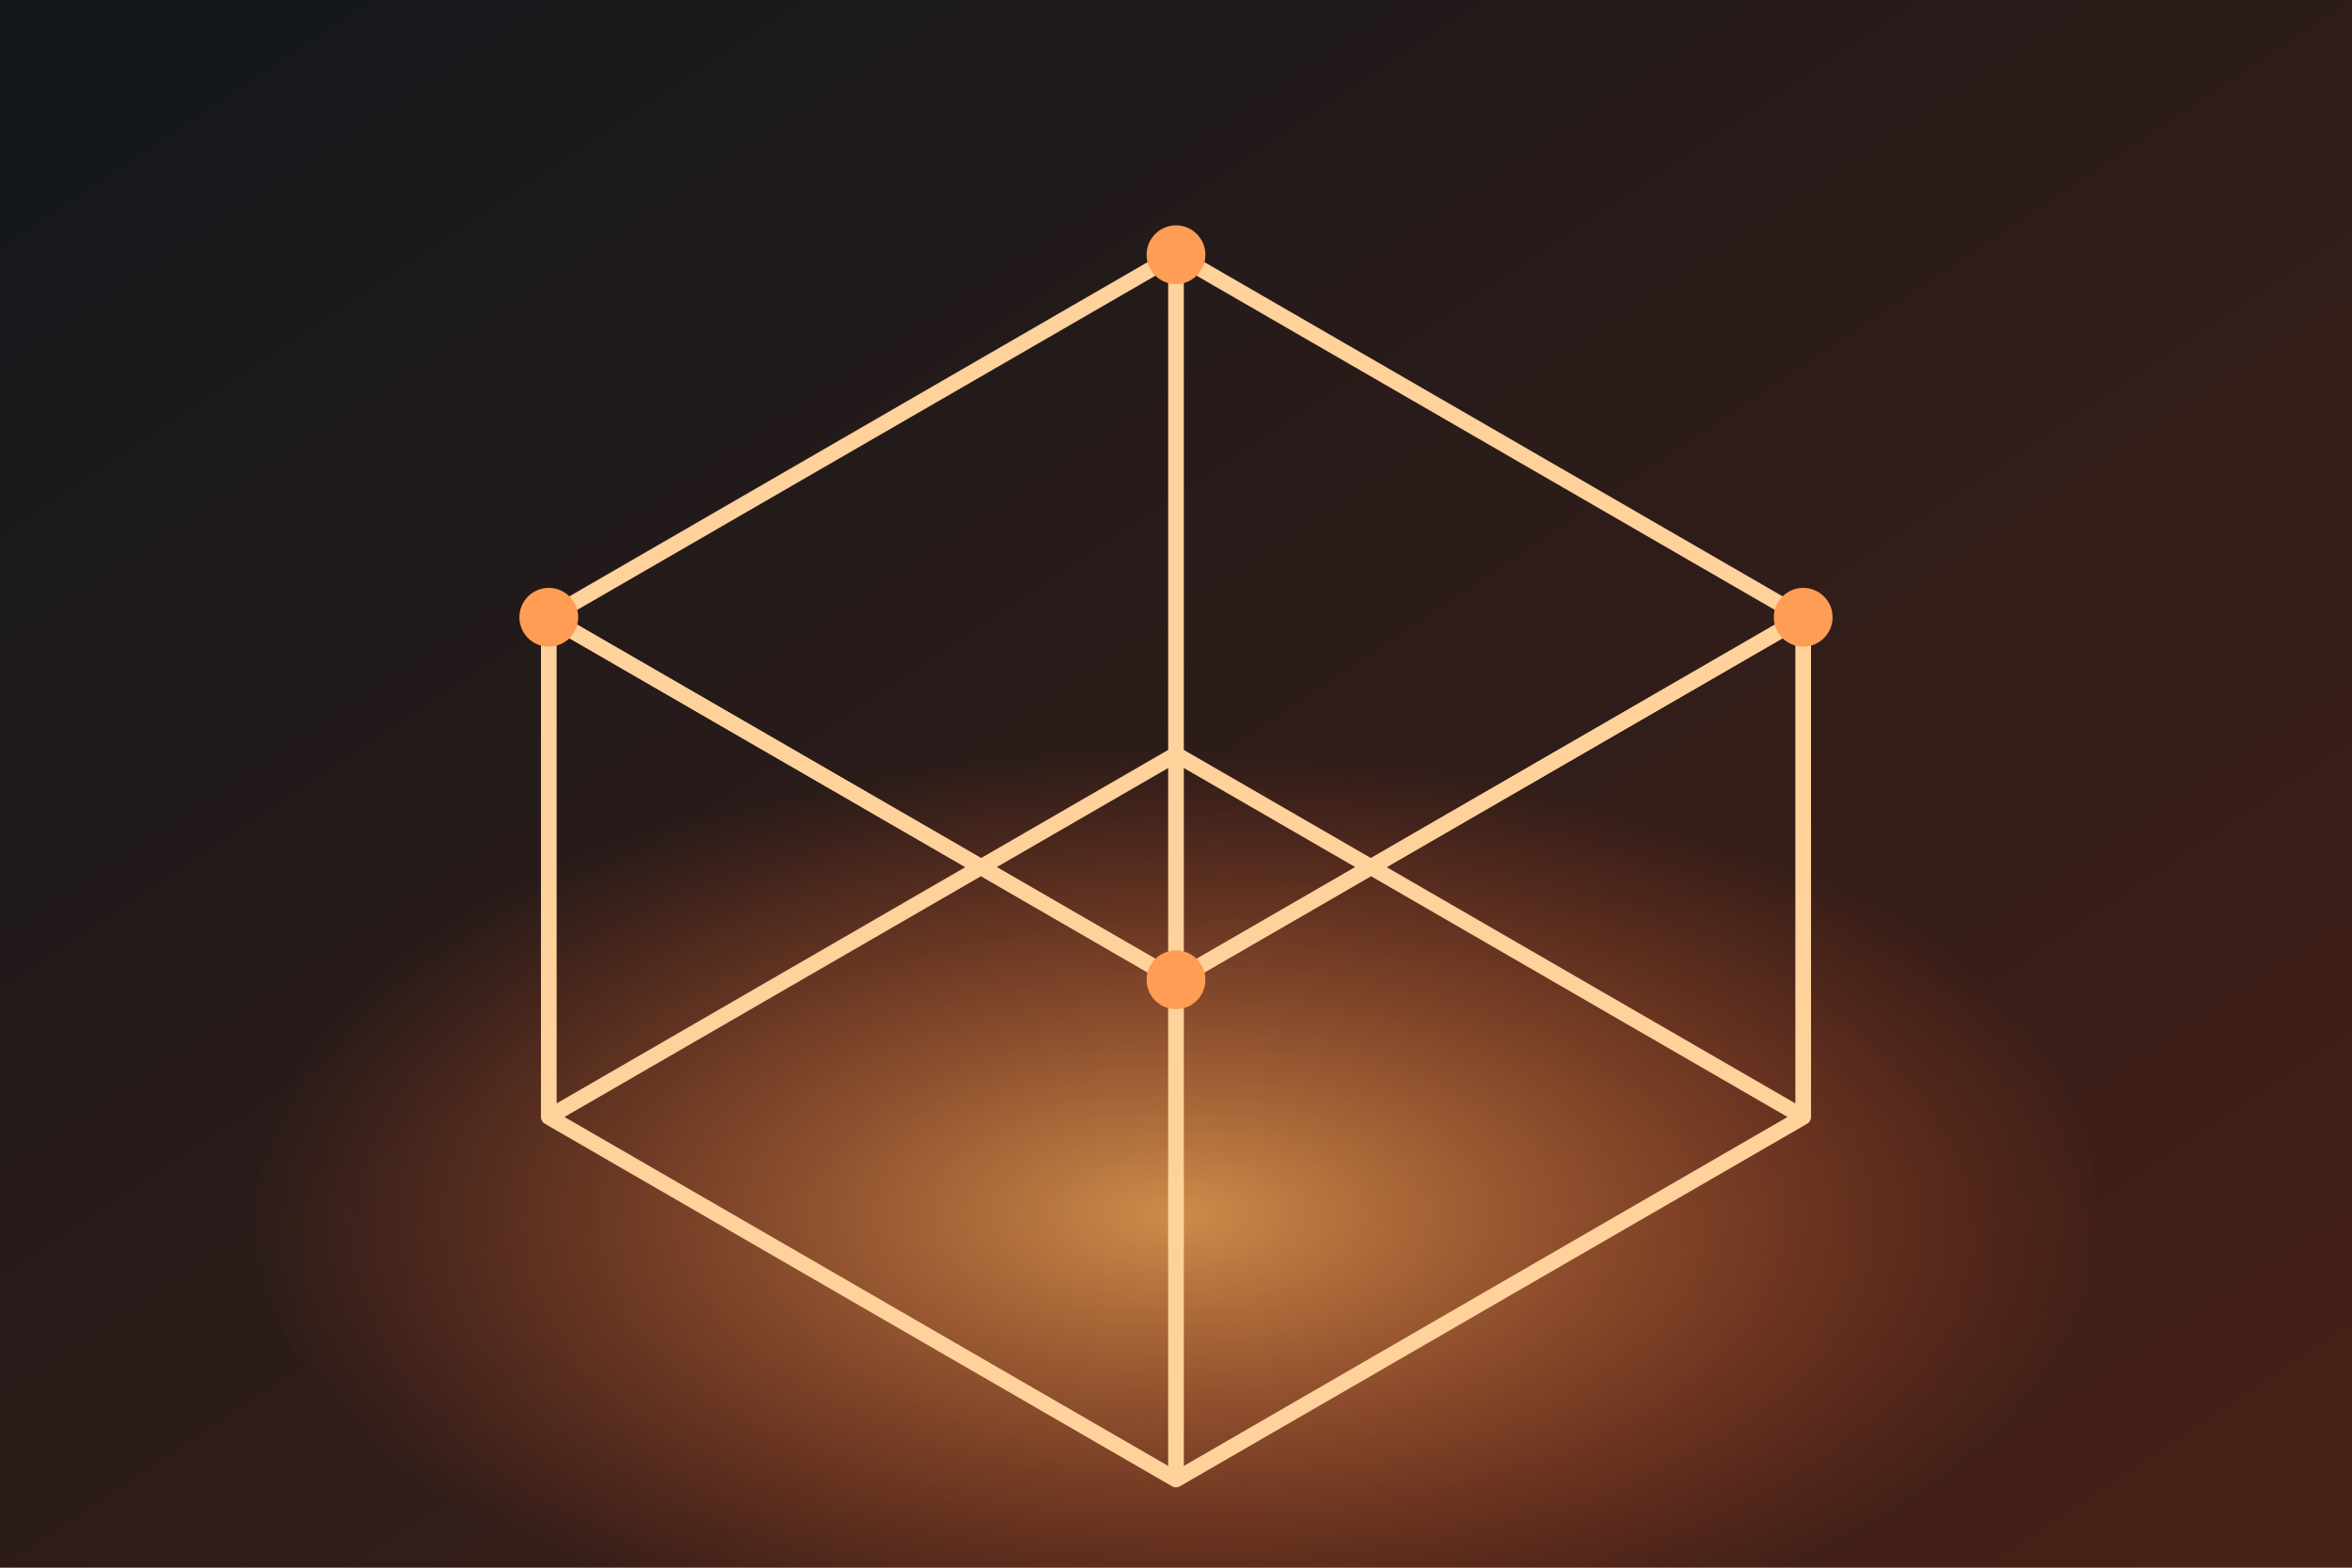
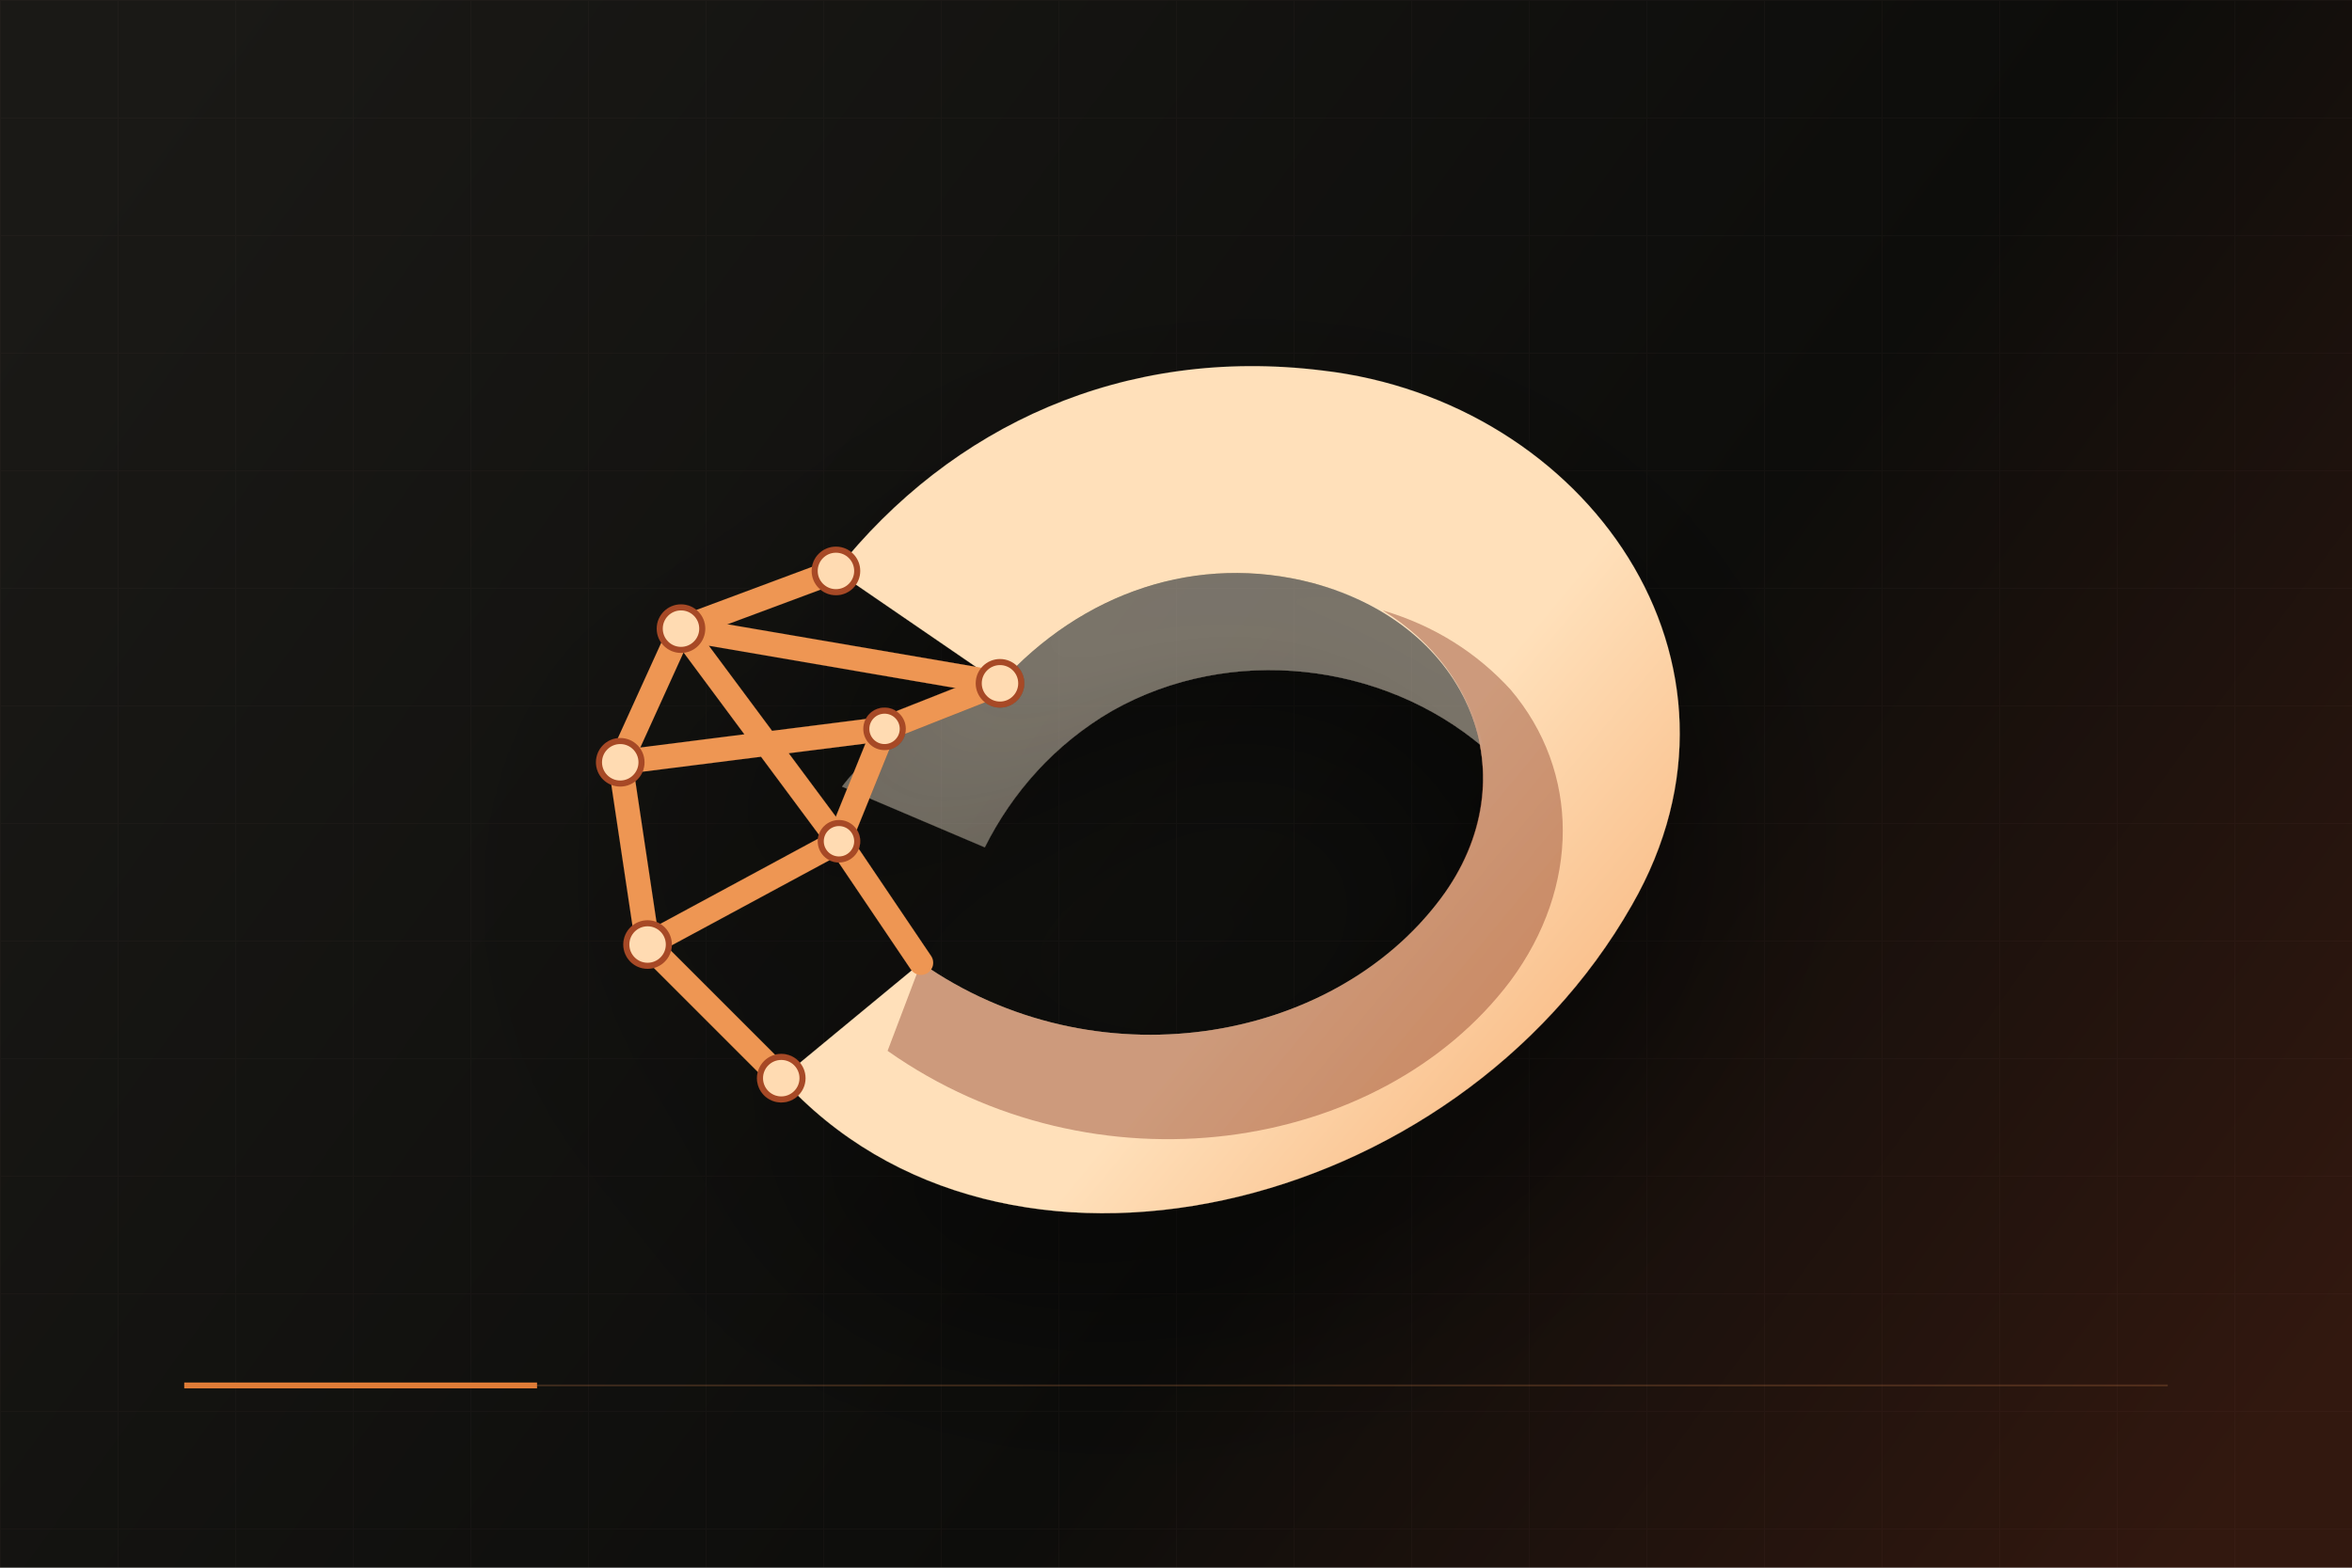
<svg xmlns="http://www.w3.org/2000/svg" viewBox="0 0 1200 800" role="img" aria-labelledby="title">
  <defs>
-     <linearGradient id="bg" x1="0" y1="0" x2="1" y2="1">
-       <stop stop-color="#11171b" />
-       <stop offset="1" stop-color="#482117" />
+     <linearGradient id="art-bg" x1="80" y1="30" x2="1120" y2="790" gradientUnits="userSpaceOnUse">
+       <stop stop-color="#1a1916" />
+       <stop offset=".62" stop-color="#0d0d0b" />
+       <stop offset="1" stop-color="#32180f" />
    </linearGradient>
-     <radialGradient id="heat">
-       <stop stop-color="#ffb35c" stop-opacity=".75" />
-       <stop offset="1" stop-color="#ff5a2a" stop-opacity="0" />
+     <linearGradient id="art-copper" x1="392" y1="180" x2="940" y2="635" gradientUnits="userSpaceOnUse">
+       <stop stop-color="#ffe0ba" />
+       <stop offset=".22" stop-color="#f5aa6d" />
+       <stop offset=".58" stop-color="#d76e32" />
+       <stop offset="1" stop-color="#7e2f1b" />
+     </linearGradient>
+     <radialGradient id="art-glow" cx="0" cy="0" r="1" gradientTransform="translate(665 474) rotate(132) scale(540 430)">
+       <stop stop-color="#d86f34" stop-opacity=".32" />
+       <stop offset="1" stop-color="#d86f34" stop-opacity="0" />
    </radialGradient>
+     <pattern id="art-grid" width="60" height="60" patternUnits="userSpaceOnUse">
+       <path d="M60 0H0V60" fill="none" stroke="#d1ae8b" stroke-opacity=".08" />
+     </pattern>
+     <filter id="art-shadow" x="-30%" y="-30%" width="160%" height="180%">
+       <feDropShadow dx="0" dy="34" stdDeviation="34" flood-color="#000" flood-opacity=".55" />
+     </filter>
  </defs>
-   <rect width="1200" height="800" fill="url(#bg)" />
-   <ellipse cx="600" cy="620" rx="470" ry="240" fill="url(#heat)" />
-   <g fill="none" stroke="#ffd19b" stroke-width="8" stroke-linejoin="round">
-     <path d="M600 130 920 315 600 500 280 315z" />
-     <path d="M280 315v255l320 185 320-185V315M600 500v255M600 130v370" />
-     <path d="m280 570 320-185 320 185M280 315l320 185 320-185" />
+   <rect width="1200" height="800" fill="url(#art-bg)" />
+   <rect width="1200" height="800" fill="url(#art-grid)" opacity=".42" />
+   <ellipse cx="655" cy="492" rx="520" ry="350" fill="url(#art-glow)" />
+   <g transform="translate(194 17) scale(1.55)" filter="url(#art-shadow)">
+     <path d="M132 344C205 425 354 389 412 287c46-80-15-166-102-176-65-8-122 18-160 66l54 37c27-30 65-43 103-33 52 14 72 64 42 104-36 48-114 61-171 21Z" fill="url(#art-copper)" />
+     <path d="M204 214c27-30 65-43 103-33 31 8 51 29 56 54-33-28-83-34-122-12-19 11-33 27-42 45l-47-20c10-13 28-27 52-34Z" fill="#fff1db" opacity=".32" />
+     <path d="M178 306c57 40 135 27 171-21 25-34 15-74-19-95 17 5 31 14 42 26 23 27 23 65 0 96-43 57-137 71-205 23Z" fill="#81311d" opacity=".4" />
+     <g fill="none" stroke="#ee9653" stroke-width="8" stroke-linecap="round" stroke-linejoin="round">
+       <path d="m132 344-44-44-9-60 20-44 51-19" />
+       <path d="m178 306-27-40 15-37 38-15" />
+       <path d="m88 300 63-34m-72-26 87-11m-67-33 52 70m-52-70 105 18" />
+     </g>
+     <g fill="#ffdbb2" stroke="#a74a25" stroke-width="2">
+       <circle cx="132" cy="344" r="7" />
+       <circle cx="88" cy="300" r="7" />
+       <circle cx="79" cy="240" r="7" />
+       <circle cx="99" cy="196" r="7" />
+       <circle cx="150" cy="177" r="7" />
+       <circle cx="151" cy="266" r="6" />
+       <circle cx="166" cy="229" r="6" />
+       <circle cx="204" cy="214" r="7" />
+     </g>
  </g>
-   <g fill="#ff9d55">
-     <circle cx="600" cy="130" r="15" />
-     <circle cx="920" cy="315" r="15" />
-     <circle cx="600" cy="500" r="15" />
-     <circle cx="280" cy="315" r="15" />
-   </g>
+   <path d="M94 707H1106" stroke="#c77a47" stroke-opacity=".24" />
+   <path d="M94 707h180" stroke="#df7c37" stroke-width="3" />
</svg>
